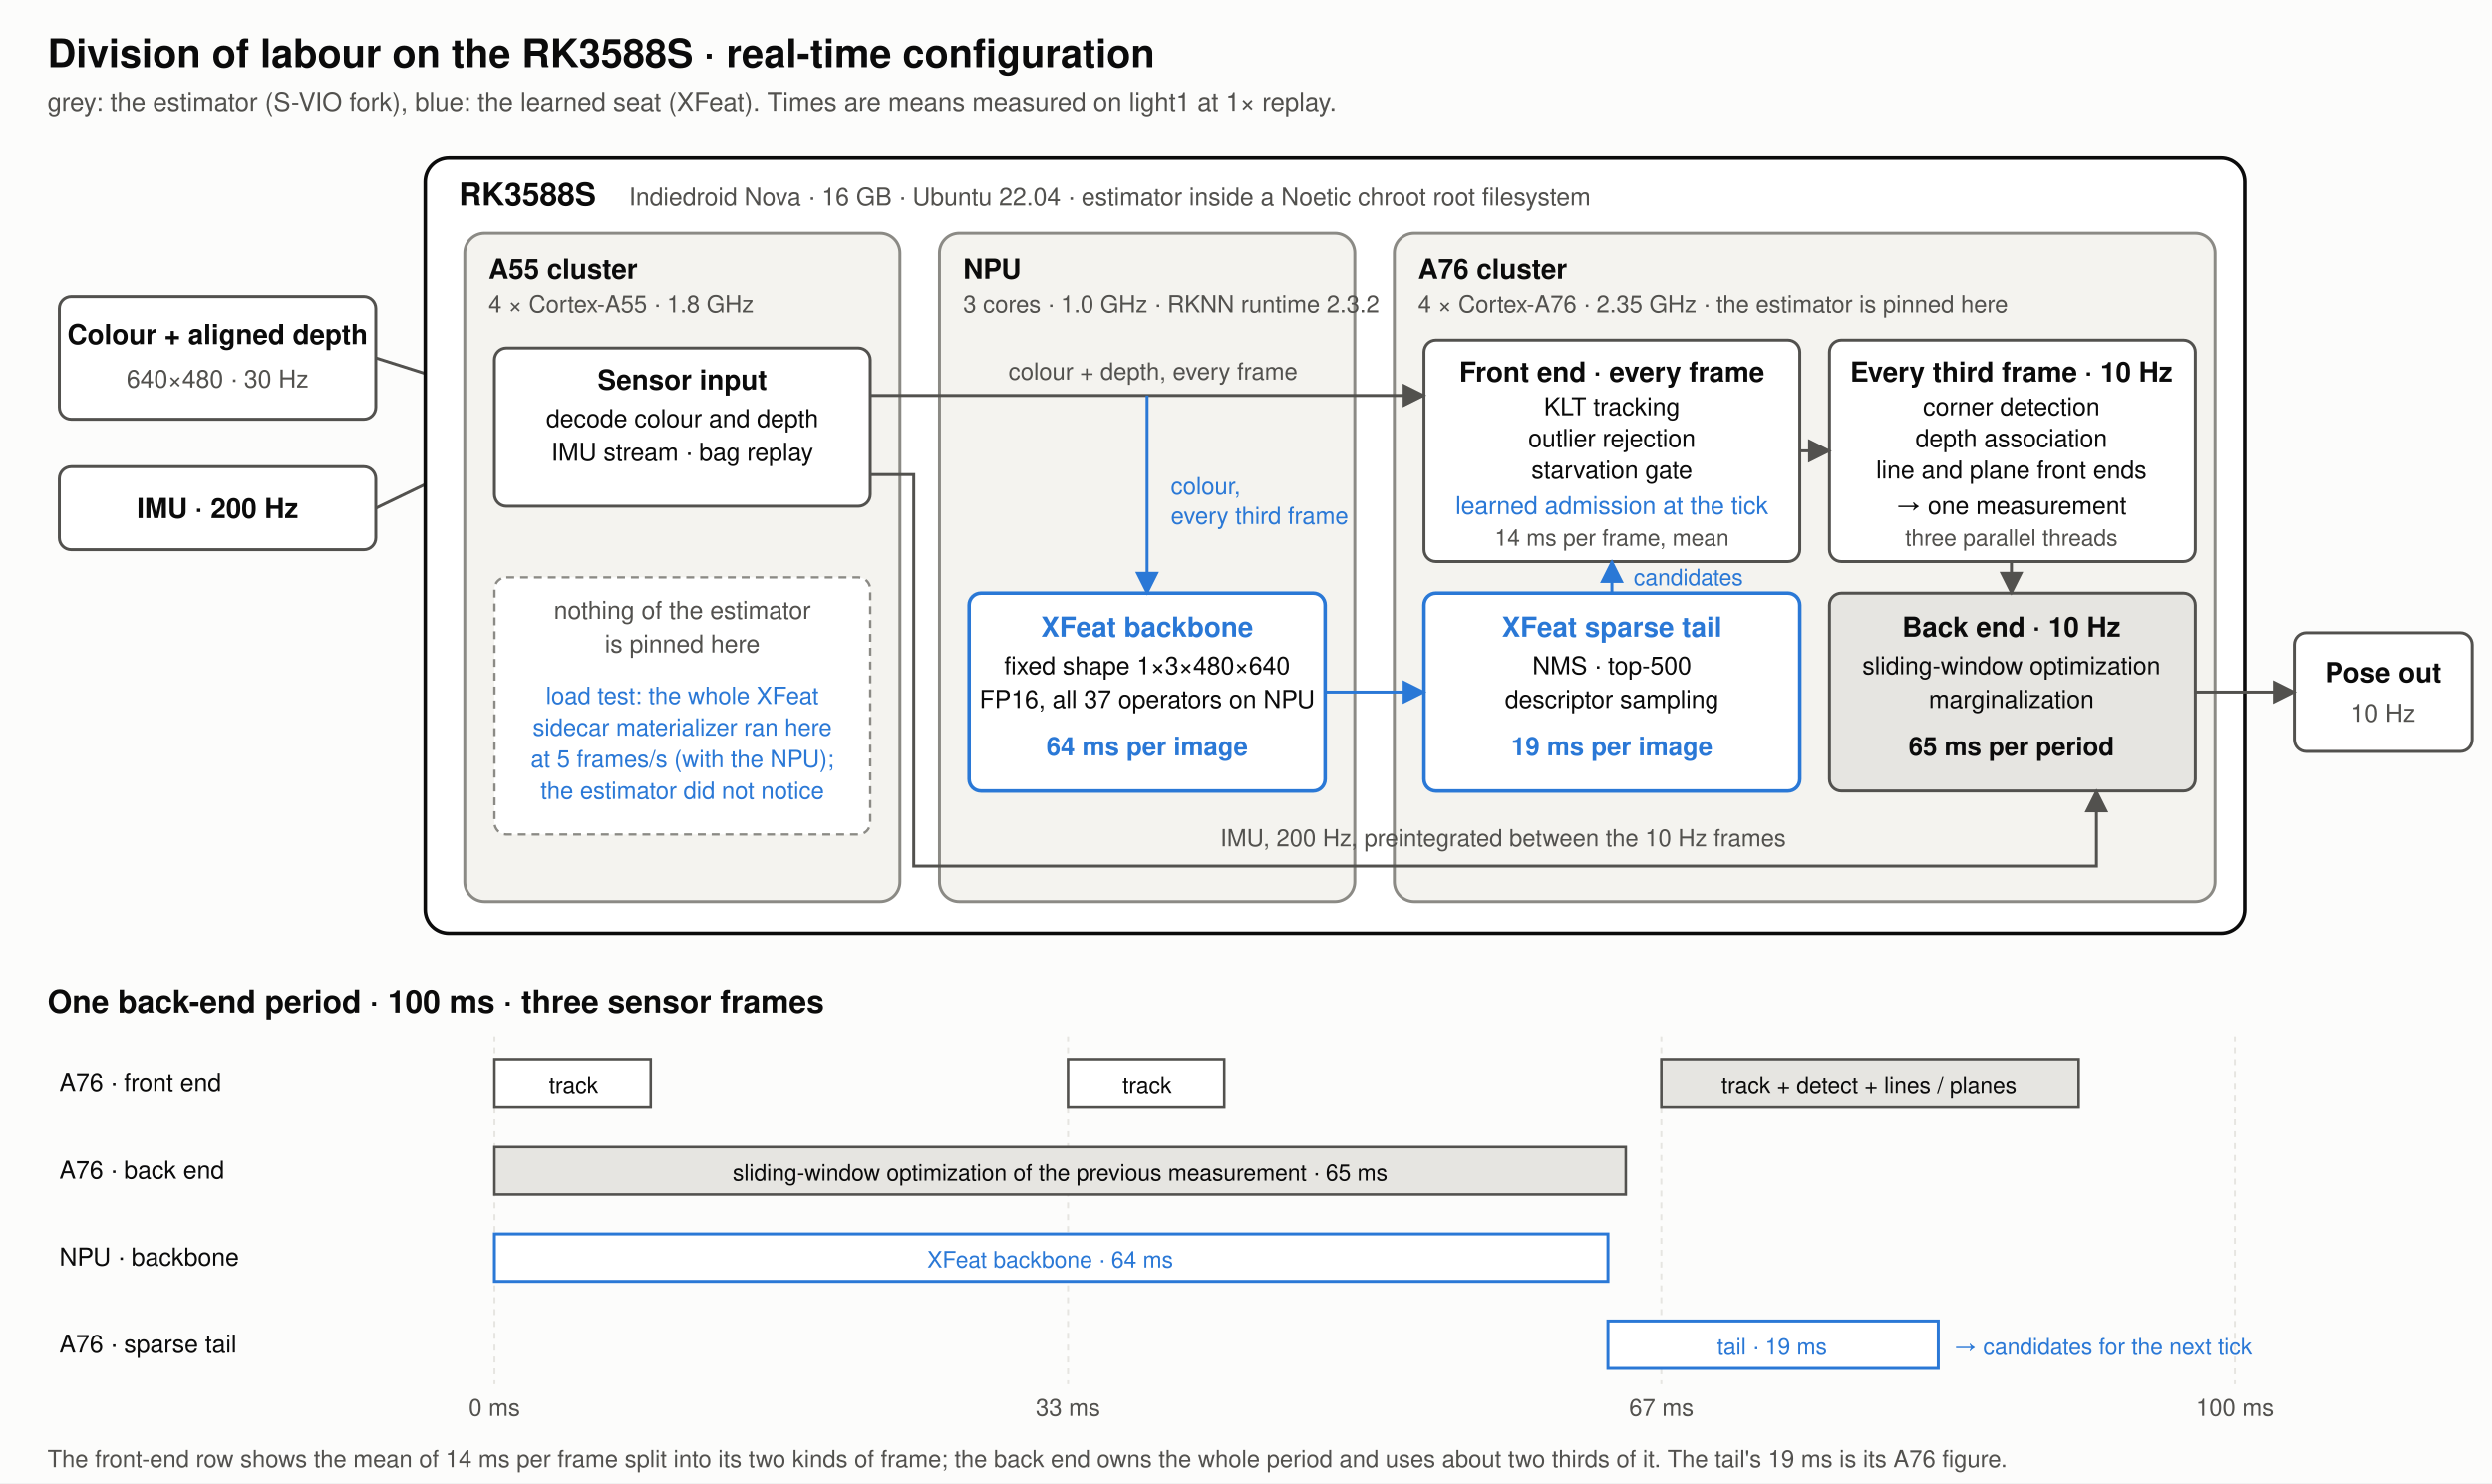
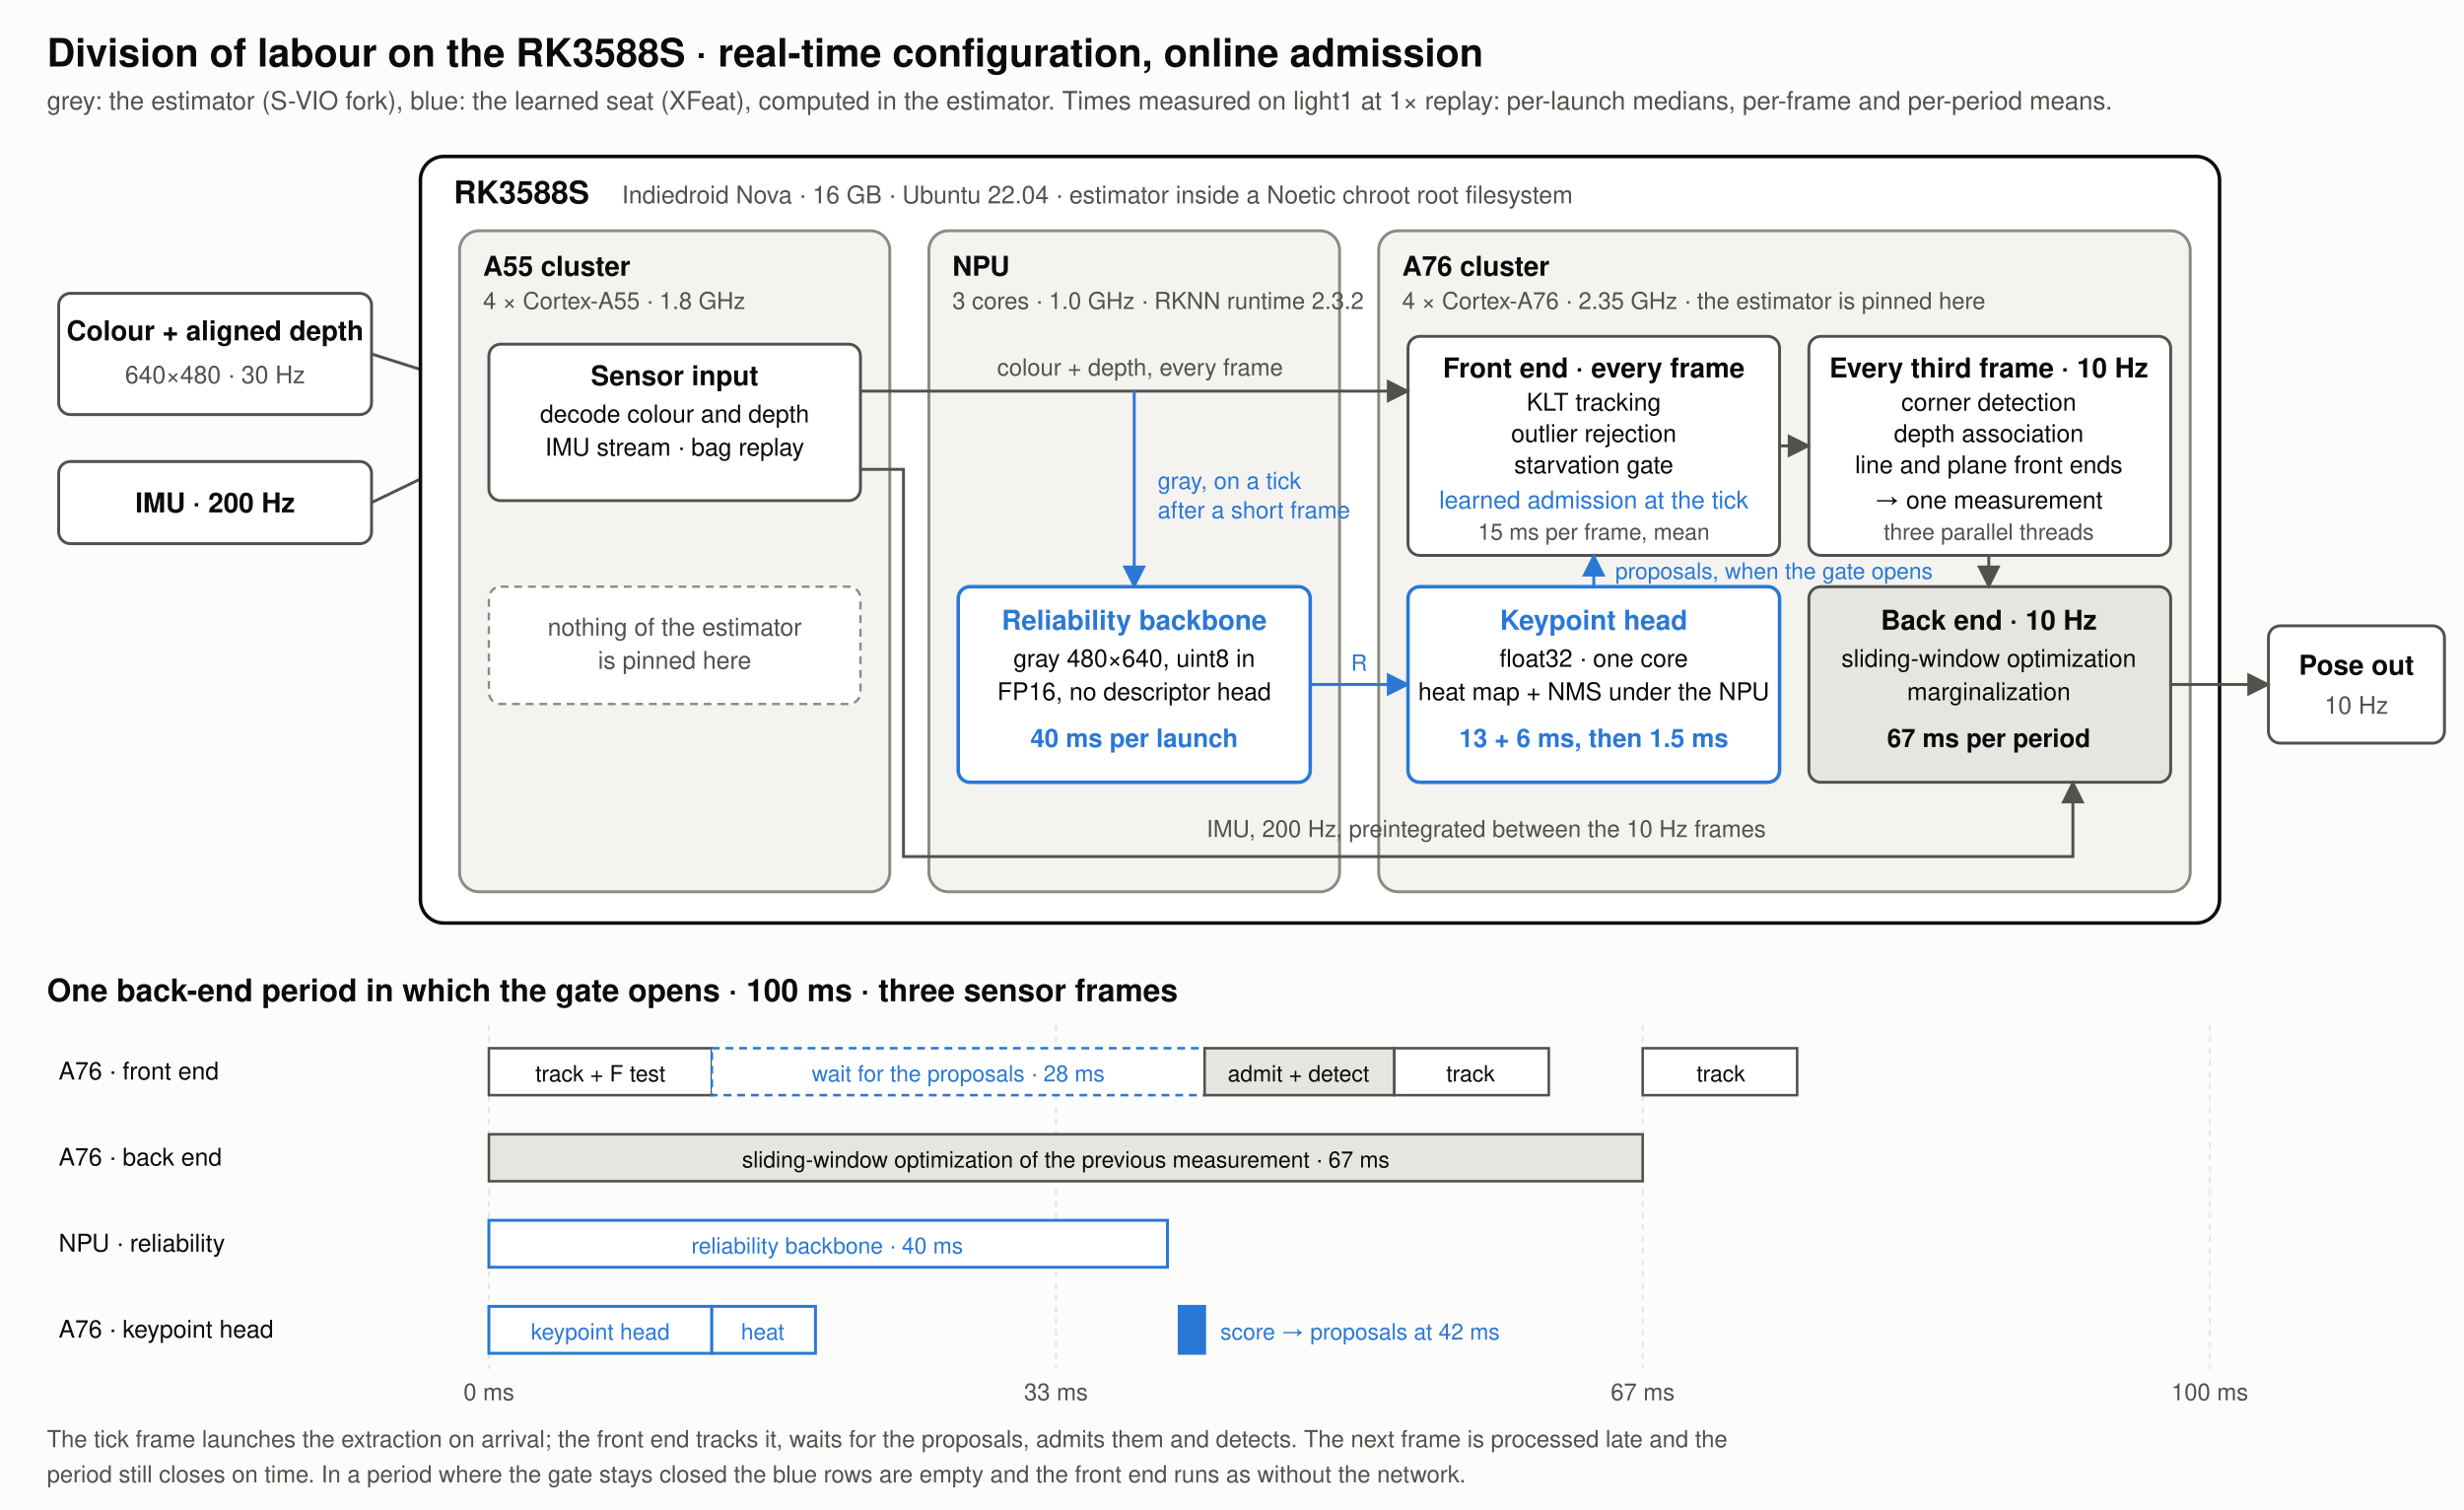
- <svg xmlns="http://www.w3.org/2000/svg" width="1260" height="750" viewBox="0 0 1260 750" font-family="Helvetica, Arial, sans-serif" font-size="14" fill="#0b0b0b">
+ <svg xmlns="http://www.w3.org/2000/svg" width="1260" height="772" viewBox="0 0 1260 772" font-family="Helvetica, Arial, sans-serif" font-size="14" fill="#0b0b0b">
  <defs>
    <marker id="arrow" viewBox="0 0 10 10" refX="9" refY="5" markerWidth="8" markerHeight="8" orient="auto-start-reverse">
      <path d="M 0 0 L 10 5 L 0 10 z" fill="#52514e" />
    </marker>
    <marker id="arrowBlue" viewBox="0 0 10 10" refX="9" refY="5" markerWidth="8" markerHeight="8" orient="auto-start-reverse">
      <path d="M 0 0 L 10 5 L 0 10 z" fill="#2a78d6" />
    </marker>
  </defs>
-   <rect width="1260" height="750" fill="#fcfcfb" />
-   <text x="24" y="34" font-size="20" font-weight="bold">Division of labour on the RK3588S · real-time configuration</text>
-   <text x="24" y="56" font-size="13" fill="#52514e">grey: the estimator (S-VIO fork), blue: the learned seat (XFeat). Times are means measured on light1 at 1× replay.</text>
+   <rect width="1260" height="772" fill="#fcfcfb" />
+   <text x="24" y="34" font-size="20" font-weight="bold">Division of labour on the RK3588S · real-time configuration, online admission</text>
+   <text x="24" y="56" font-size="13" fill="#52514e">grey: the estimator (S-VIO fork), blue: the learned seat (XFeat), computed in the estimator. Times measured on light1 at 1× replay: per-launch medians, per-frame and per-period means.</text>
  <rect x="30" y="150" width="160" height="62" rx="6" fill="#ffffff" stroke="#52514e" stroke-width="1.5" />
  <text x="110" y="174" text-anchor="middle" font-weight="bold">Colour + aligned depth</text>
  <text x="110" y="196" text-anchor="middle" font-size="12.5" fill="#52514e">640×480 · 30 Hz</text>
  <rect x="30" y="236" width="160" height="42" rx="6" fill="#ffffff" stroke="#52514e" stroke-width="1.5" />
  <text x="110" y="262" text-anchor="middle" font-weight="bold">IMU · 200 Hz</text>
  <line x1="190" y1="181" x2="250" y2="200" stroke="#52514e" stroke-width="1.5" marker-end="url(#arrow)" />
  <line x1="190" y1="257" x2="250" y2="228" stroke="#52514e" stroke-width="1.5" marker-end="url(#arrow)" />
  <rect x="215" y="80" width="920" height="392" rx="12" fill="#ffffff" stroke="#0b0b0b" stroke-width="1.8" />
  <text x="232" y="104" font-size="16" font-weight="bold">RK3588S</text>
  <text x="318" y="104" font-size="12.5" fill="#52514e">Indiedroid Nova · 16 GB · Ubuntu 22.04 · estimator inside a Noetic chroot root filesystem</text>
  <rect x="235" y="118" width="220" height="338" rx="10" fill="#f4f3ef" stroke="#8b8a85" stroke-width="1.5" />
  <text x="247" y="141" font-weight="bold">A55 cluster</text>
  <text x="247" y="158" font-size="12" fill="#52514e">4 × Cortex-A55 · 1.8 GHz</text>
  <rect x="250" y="176" width="190" height="80" rx="6" fill="#ffffff" stroke="#52514e" stroke-width="1.5" />
  <text x="345" y="197" text-anchor="middle" font-weight="bold">Sensor input</text>
  <text x="345" y="216" text-anchor="middle" font-size="12.5">decode colour and depth</text>
  <text x="345" y="233" text-anchor="middle" font-size="12.5">IMU stream · bag replay</text>
-   <rect x="250" y="292" width="190" height="130" rx="6" fill="#ffffff" stroke="#8b8a85" stroke-width="1.2" stroke-dasharray="4 3" />
-   <text x="345" y="313" text-anchor="middle" font-size="12.5" fill="#52514e">nothing of the estimator</text>
-   <text x="345" y="330" text-anchor="middle" font-size="12.5" fill="#52514e">is pinned here</text>
-   <text x="345" y="356" text-anchor="middle" font-size="12" fill="#2a78d6">load test: the whole XFeat</text>
-   <text x="345" y="372" text-anchor="middle" font-size="12" fill="#2a78d6">sidecar materializer ran here</text>
-   <text x="345" y="388" text-anchor="middle" font-size="12" fill="#2a78d6">at 5 frames/s (with the NPU);</text>
-   <text x="345" y="404" text-anchor="middle" font-size="12" fill="#2a78d6">the estimator did not notice</text>
+   <rect x="250" y="300" width="190" height="60" rx="6" fill="#ffffff" stroke="#8b8a85" stroke-width="1.2" stroke-dasharray="4 3" />
+   <text x="345" y="325" text-anchor="middle" font-size="12.5" fill="#52514e">nothing of the estimator</text>
+   <text x="345" y="342" text-anchor="middle" font-size="12.5" fill="#52514e">is pinned here</text>
  <rect x="475" y="118" width="210" height="338" rx="10" fill="#f4f3ef" stroke="#8b8a85" stroke-width="1.5" />
  <text x="487" y="141" font-weight="bold">NPU</text>
  <text x="487" y="158" font-size="12" fill="#52514e">3 cores · 1.0 GHz · RKNN runtime 2.3.2</text>
  <rect x="490" y="300" width="180" height="100" rx="6" fill="#ffffff" stroke="#2a78d6" stroke-width="1.8" />
-   <text x="580" y="322" text-anchor="middle" font-weight="bold" fill="#2a78d6">XFeat backbone</text>
-   <text x="580" y="341" text-anchor="middle" font-size="12.5">fixed shape 1×3×480×640</text>
-   <text x="580" y="358" text-anchor="middle" font-size="12.5">FP16, all 37 operators on NPU</text>
-   <text x="580" y="382" text-anchor="middle" font-size="13" font-weight="bold" fill="#2a78d6">64 ms per image</text>
+   <text x="580" y="322" text-anchor="middle" font-weight="bold" fill="#2a78d6">Reliability backbone</text>
+   <text x="580" y="341" text-anchor="middle" font-size="12.5">gray 480×640, uint8 in</text>
+   <text x="580" y="358" text-anchor="middle" font-size="12.5">FP16, no descriptor head</text>
+   <text x="580" y="382" text-anchor="middle" font-size="13" font-weight="bold" fill="#2a78d6">40 ms per launch</text>
  <rect x="705" y="118" width="415" height="338" rx="10" fill="#f4f3ef" stroke="#8b8a85" stroke-width="1.5" />
  <text x="717" y="141" font-weight="bold">A76 cluster</text>
  <text x="717" y="158" font-size="12" fill="#52514e">4 × Cortex-A76 · 2.35 GHz · the estimator is pinned here</text>
  <rect x="720" y="172" width="190" height="112" rx="6" fill="#ffffff" stroke="#52514e" stroke-width="1.5" />
  <text x="815" y="193" text-anchor="middle" font-weight="bold">Front end · every frame</text>
  <text x="815" y="210" text-anchor="middle" font-size="12.5">KLT tracking</text>
  <text x="815" y="226" text-anchor="middle" font-size="12.5">outlier rejection</text>
  <text x="815" y="242" text-anchor="middle" font-size="12.5">starvation gate</text>
  <text x="815" y="260" text-anchor="middle" font-size="12.5" fill="#2a78d6">learned admission at the tick</text>
-   <text x="815" y="276" text-anchor="middle" font-size="11.5" fill="#52514e">14 ms per frame, mean</text>
+   <text x="815" y="276" text-anchor="middle" font-size="11.5" fill="#52514e">15 ms per frame, mean</text>
  <rect x="925" y="172" width="185" height="112" rx="6" fill="#ffffff" stroke="#52514e" stroke-width="1.5" />
  <text x="1017" y="193" text-anchor="middle" font-weight="bold">Every third frame · 10 Hz</text>
  <text x="1017" y="210" text-anchor="middle" font-size="12.5">corner detection</text>
  <text x="1017" y="226" text-anchor="middle" font-size="12.5">depth association</text>
  <text x="1017" y="242" text-anchor="middle" font-size="12.5">line and plane front ends</text>
  <text x="1017" y="260" text-anchor="middle" font-size="12.5">→ one measurement</text>
  <text x="1017" y="276" text-anchor="middle" font-size="11.5" fill="#52514e">three parallel threads</text>
  <rect x="720" y="300" width="190" height="100" rx="6" fill="#ffffff" stroke="#2a78d6" stroke-width="1.8" />
-   <text x="815" y="322" text-anchor="middle" font-weight="bold" fill="#2a78d6">XFeat sparse tail</text>
-   <text x="815" y="341" text-anchor="middle" font-size="12.5">NMS · top-500</text>
-   <text x="815" y="358" text-anchor="middle" font-size="12.5">descriptor sampling</text>
-   <text x="815" y="382" text-anchor="middle" font-size="13" font-weight="bold" fill="#2a78d6">19 ms per image</text>
+   <text x="815" y="322" text-anchor="middle" font-weight="bold" fill="#2a78d6">Keypoint head</text>
+   <text x="815" y="341" text-anchor="middle" font-size="12.5">float32 · one core</text>
+   <text x="815" y="358" text-anchor="middle" font-size="12.5">heat map + NMS under the NPU</text>
+   <text x="815" y="382" text-anchor="middle" font-size="13" font-weight="bold" fill="#2a78d6">13 + 6 ms, then 1.5 ms</text>
  <rect x="925" y="300" width="185" height="100" rx="6" fill="#e6e5e1" stroke="#52514e" stroke-width="1.5" />
  <text x="1017" y="322" text-anchor="middle" font-weight="bold">Back end · 10 Hz</text>
  <text x="1017" y="341" text-anchor="middle" font-size="12.5">sliding-window optimization</text>
  <text x="1017" y="358" text-anchor="middle" font-size="12.5">marginalization</text>
-   <text x="1017" y="382" text-anchor="middle" font-size="13" font-weight="bold">65 ms per period</text>
+   <text x="1017" y="382" text-anchor="middle" font-size="13" font-weight="bold">67 ms per period</text>
  <line x1="440" y1="200" x2="720" y2="200" stroke="#52514e" stroke-width="1.5" marker-end="url(#arrow)" />
  <text x="583" y="192" text-anchor="middle" font-size="12" fill="#52514e">colour + depth, every frame</text>
  <line x1="580" y1="200" x2="580" y2="300" stroke="#2a78d6" stroke-width="1.5" marker-end="url(#arrowBlue)" />
-   <text x="592" y="250" font-size="12" fill="#2a78d6">colour,</text>
-   <text x="592" y="265" font-size="12" fill="#2a78d6">every third frame</text>
+   <text x="592" y="250" font-size="12" fill="#2a78d6">gray, on a tick</text>
+   <text x="592" y="265" font-size="12" fill="#2a78d6">after a short frame</text>
  <line x1="670" y1="350" x2="720" y2="350" stroke="#2a78d6" stroke-width="1.5" marker-end="url(#arrowBlue)" />
+   <text x="695" y="343" text-anchor="middle" font-size="11.5" fill="#2a78d6">R</text>
  <line x1="815" y1="300" x2="815" y2="284" stroke="#2a78d6" stroke-width="1.5" marker-end="url(#arrowBlue)" />
-   <text x="826" y="296" font-size="11.5" fill="#2a78d6">candidates</text>
+   <text x="826" y="296" font-size="11.5" fill="#2a78d6">proposals, when the gate opens</text>
  <line x1="910" y1="228" x2="925" y2="228" stroke="#52514e" stroke-width="1.5" marker-end="url(#arrow)" />
  <line x1="1017" y1="284" x2="1017" y2="300" stroke="#52514e" stroke-width="1.5" marker-end="url(#arrow)" />
  <polyline points="440,240 462,240 462,438 1060,438 1060,400" fill="none" stroke="#52514e" stroke-width="1.5" marker-end="url(#arrow)" />
  <text x="760" y="428" text-anchor="middle" font-size="12" fill="#52514e">IMU, 200 Hz, preintegrated between the 10 Hz frames</text>
  <rect x="1160" y="320" width="90" height="60" rx="6" fill="#ffffff" stroke="#52514e" stroke-width="1.5" />
  <text x="1205" y="345" text-anchor="middle" font-weight="bold">Pose out</text>
  <text x="1205" y="365" text-anchor="middle" font-size="12.5" fill="#52514e">10 Hz</text>
  <line x1="1110" y1="350" x2="1160" y2="350" stroke="#52514e" stroke-width="1.5" marker-end="url(#arrow)" />
-   <text x="24" y="512" font-size="16" font-weight="bold">One back-end period · 100 ms · three sensor frames</text>
+   <text x="24" y="512" font-size="16" font-weight="bold">One back-end period in which the gate opens · 100 ms · three sensor frames</text>
  <g stroke="#e6e5e1" stroke-width="1" stroke-dasharray="3 3">
    <line x1="250" y1="524" x2="250" y2="700" />
    <line x1="540" y1="524" x2="540" y2="700" />
    <line x1="840" y1="524" x2="840" y2="700" />
    <line x1="1130" y1="524" x2="1130" y2="700" />
  </g>
  <g font-size="12" fill="#52514e" text-anchor="middle">
    <text x="250" y="716">0 ms</text>
    <text x="540" y="716">33 ms</text>
    <text x="840" y="716">67 ms</text>
    <text x="1130" y="716">100 ms</text>
  </g>
  <g font-size="12.5" fill="#0b0b0b">
    <text x="30" y="552">A76 · front end</text>
    <text x="30" y="596">A76 · back end</text>
-     <text x="30" y="640">NPU · backbone</text>
-     <text x="30" y="684">A76 · sparse tail</text>
+     <text x="30" y="640">NPU · reliability</text>
+     <text x="30" y="684">A76 · keypoint head</text>
  </g>
-   <rect x="250" y="536" width="79" height="24" fill="#ffffff" stroke="#52514e" stroke-width="1.3" />
-   <text x="290" y="553" text-anchor="middle" font-size="11.5">track</text>
-   <rect x="540" y="536" width="79" height="24" fill="#ffffff" stroke="#52514e" stroke-width="1.3" />
-   <text x="580" y="553" text-anchor="middle" font-size="11.5">track</text>
-   <rect x="840" y="536" width="211" height="24" fill="#e6e5e1" stroke="#52514e" stroke-width="1.3" />
-   <text x="945" y="553" text-anchor="middle" font-size="11.5">track + detect + lines / planes</text>
-   <rect x="250" y="580" width="572" height="24" fill="#e6e5e1" stroke="#52514e" stroke-width="1.3" />
-   <text x="536" y="597" text-anchor="middle" font-size="11.5">sliding-window optimization of the previous measurement · 65 ms</text>
-   <rect x="250" y="624" width="563" height="24" fill="#ffffff" stroke="#2a78d6" stroke-width="1.5" />
-   <text x="531" y="641" text-anchor="middle" font-size="11.5" fill="#2a78d6">XFeat backbone · 64 ms</text>
-   <rect x="813" y="668" width="167" height="24" fill="#ffffff" stroke="#2a78d6" stroke-width="1.5" />
-   <text x="896" y="685" text-anchor="middle" font-size="11.5" fill="#2a78d6">tail · 19 ms</text>
-   <text x="988" y="685" font-size="11.5" fill="#2a78d6">→ candidates for the next tick</text>
-   <text x="24" y="742" font-size="12" fill="#52514e">The front-end row shows the mean of 14 ms per frame split into its two kinds of frame; the back end owns the whole period and uses about two thirds of it. The tail's 19 ms is its A76 figure.</text>
+   <rect x="250" y="536" width="114" height="24" fill="#ffffff" stroke="#52514e" stroke-width="1.3" />
+   <text x="307" y="553" text-anchor="middle" font-size="11.5">track + F test</text>
+   <rect x="364" y="536" width="252" height="24" fill="#ffffff" stroke="#2a78d6" stroke-width="1.3" stroke-dasharray="4 3" />
+   <text x="490" y="553" text-anchor="middle" font-size="11.5" fill="#2a78d6">wait for the proposals · 28 ms</text>
+   <rect x="616" y="536" width="97" height="24" fill="#e6e5e1" stroke="#52514e" stroke-width="1.3" />
+   <text x="664" y="553" text-anchor="middle" font-size="11.5">admit + detect</text>
+   <rect x="713" y="536" width="79" height="24" fill="#ffffff" stroke="#52514e" stroke-width="1.3" />
+   <text x="752" y="553" text-anchor="middle" font-size="11.5">track</text>
+   <rect x="840" y="536" width="79" height="24" fill="#ffffff" stroke="#52514e" stroke-width="1.3" />
+   <text x="880" y="553" text-anchor="middle" font-size="11.5">track</text>
+   <rect x="250" y="580" width="590" height="24" fill="#e6e5e1" stroke="#52514e" stroke-width="1.3" />
+   <text x="545" y="597" text-anchor="middle" font-size="11.5">sliding-window optimization of the previous measurement · 67 ms</text>
+   <rect x="250" y="624" width="347" height="24" fill="#ffffff" stroke="#2a78d6" stroke-width="1.5" />
+   <text x="423" y="641" text-anchor="middle" font-size="11.5" fill="#2a78d6">reliability backbone · 40 ms</text>
+   <rect x="250" y="668" width="114" height="24" fill="#ffffff" stroke="#2a78d6" stroke-width="1.5" />
+   <text x="307" y="685" text-anchor="middle" font-size="11.5" fill="#2a78d6">keypoint head</text>
+   <rect x="364" y="668" width="53" height="24" fill="#ffffff" stroke="#2a78d6" stroke-width="1.5" />
+   <text x="390" y="685" text-anchor="middle" font-size="11.5" fill="#2a78d6">heat</text>
+   <rect x="603" y="668" width="13" height="24" fill="#2a78d6" stroke="#2a78d6" stroke-width="1.5" />
+   <text x="624" y="685" font-size="11.5" fill="#2a78d6">score → proposals at 42 ms</text>
+   <text x="24" y="740" font-size="12" fill="#52514e">The tick frame launches the extraction on arrival; the front end tracks it, waits for the proposals, admits them and detects. The next frame is processed late and the</text>
+   <text x="24" y="758" font-size="12" fill="#52514e">period still closes on time. In a period where the gate stays closed the blue rows are empty and the front end runs as without the network.</text>
</svg>
